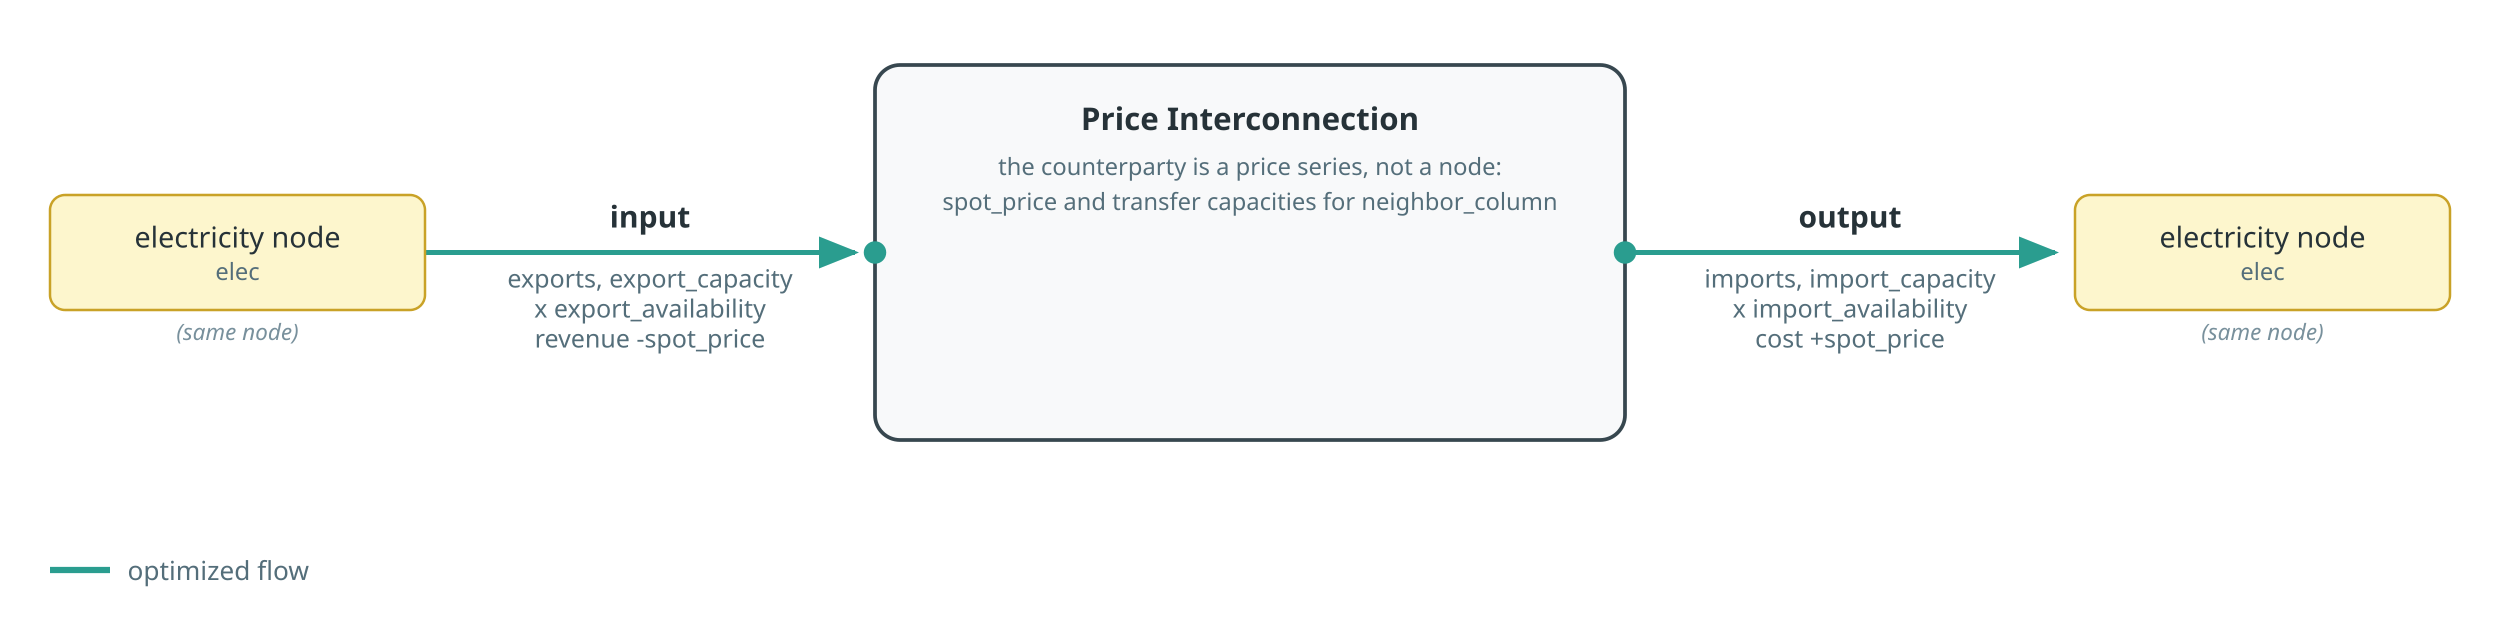
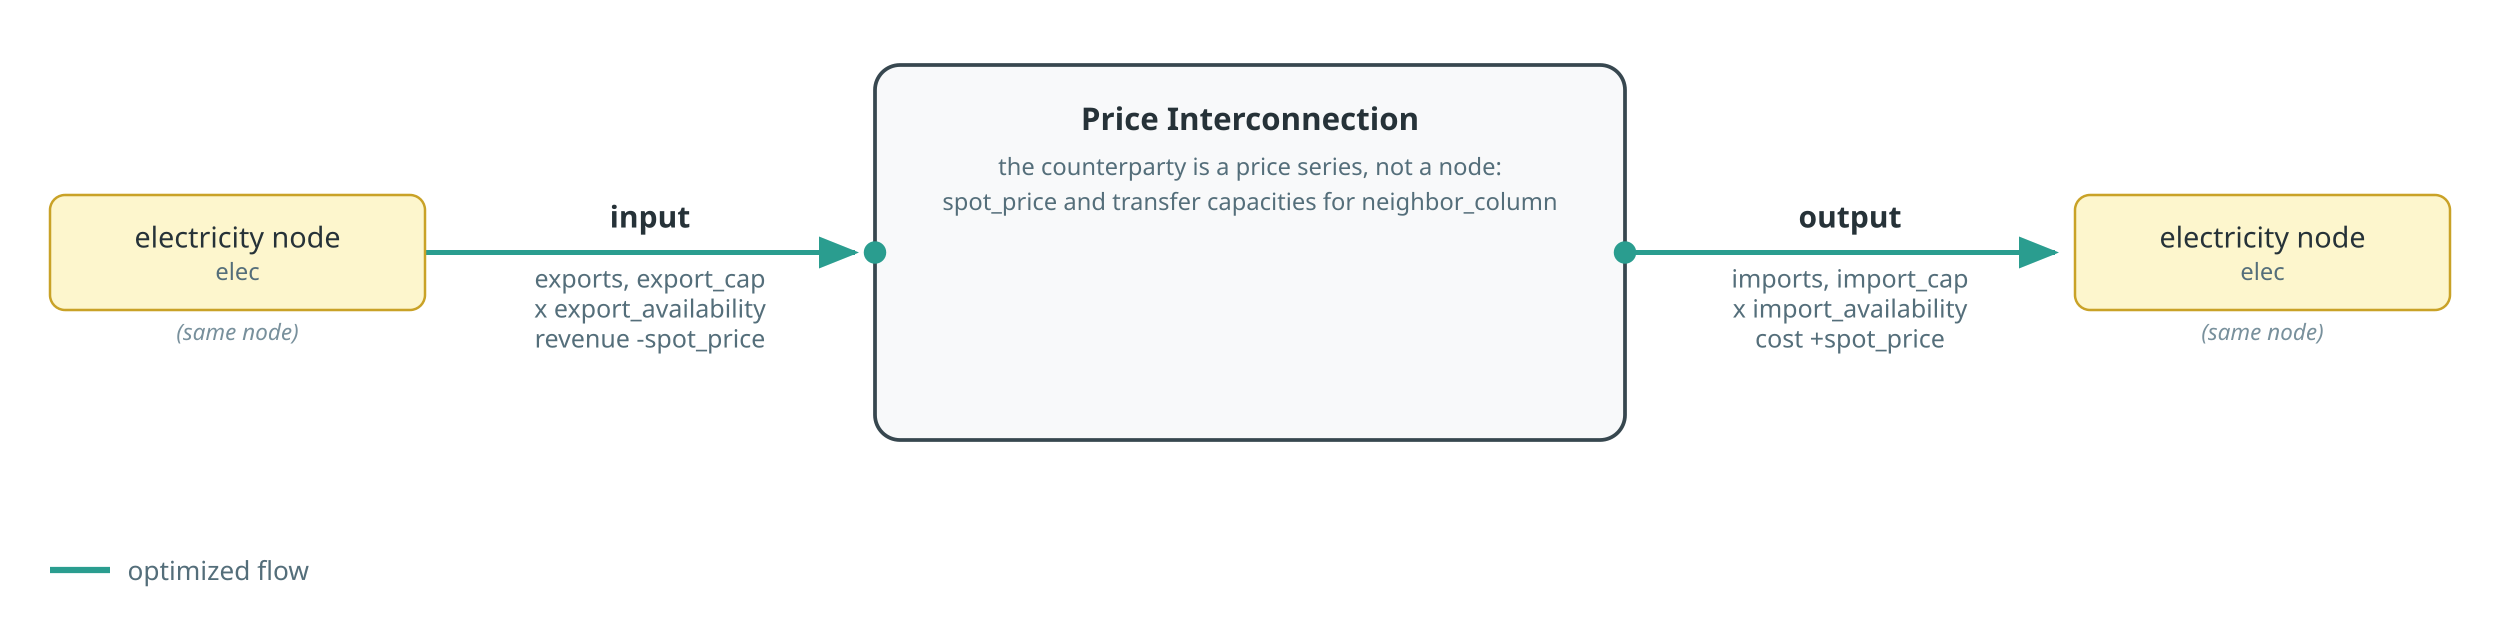
<svg xmlns="http://www.w3.org/2000/svg" width="1000" height="250" viewBox="0 0 1000 250" role="img">
  <rect width="100%" height="100%" fill="#ffffff" />
  <defs>
    <marker id="head-level" viewBox="0 0 10 8" refX="9" refY="4" markerWidth="8" markerHeight="7" orient="auto">
      <path d="M0,0 L10,4 L0,8 z" fill="#c44536" />
    </marker>
    <marker id="head-linked" viewBox="0 0 10 8" refX="9" refY="4" markerWidth="8" markerHeight="7" orient="auto">
      <path d="M0,0 L10,4 L0,8 z" fill="#e76f51" />
    </marker>
    <marker id="head-fixed" viewBox="0 0 10 8" refX="9" refY="4" markerWidth="8" markerHeight="7" orient="auto">
      <path d="M0,0 L10,4 L0,8 z" fill="#264653" />
    </marker>
    <marker id="head-free" viewBox="0 0 10 8" refX="9" refY="4" markerWidth="8" markerHeight="7" orient="auto">
      <path d="M0,0 L10,4 L0,8 z" fill="#2a9d8f" />
    </marker>
  </defs>
  <style>
    text { font-family: system-ui, sans-serif; fill: #263238; }
    .port { font-size: 12px; font-weight: 600; text-anchor: middle; }
    .note { font-size: 10px; fill: #546e7a; text-anchor: middle; }
    .noteleft { font-size: 10px; fill: #546e7a; }
    .box { font-size: 11.5px; text-anchor: middle; }
    .boxsub { font-size: 9.5px; fill: #546e7a; text-anchor: middle; }
    .chip { font-size: 9px; fill: #78909c; font-style: italic; text-anchor: middle; }
    .name { font-size: 12.5px; font-weight: 600; text-anchor: middle; }
    .legend { font-size: 10.5px; fill: #546e7a; }
</style>
  <rect x="350" y="26" width="300" height="150" rx="10" fill="#f8f9fa" stroke="#37474f" stroke-width="1.5" />
  <text class="name" x="500.0" y="52">Price Interconnection</text>
  <text class="boxsub" x="500.0" y="70">the counterparty is a price series, not a node:</text>
  <text class="boxsub" x="500.0" y="84">spot_price and transfer capacities for neighbor_column</text>
  <line x1="170" y1="101.0" x2="342" y2="101.0" stroke="#2a9d8f" stroke-width="2" stroke-dasharray="none" marker-end="url(#head-free)" />
  <circle cx="350" cy="101.0" r="4.5" fill="#2a9d8f" />
  <text class="port" x="260.0" y="91.0" fill="#2a9d8f">input</text>
-   <text class="note" x="260.0" y="115.0">exports, export_capacity</text>
+   <text class="note" x="260.0" y="115.0">exports, export_cap</text>
  <text class="note" x="260.0" y="127.0">x export_availability</text>
  <text class="note" x="260.0" y="139.0">revenue -spot_price</text>
  <rect x="20" y="78.0" width="150" height="46.0" rx="6" fill="#fdf6cd" stroke="#c9a227" stroke-width="1" stroke-dasharray="none" />
  <text class="box" x="95.0" y="99.0">electricity node</text>
  <text class="boxsub" x="95.0" y="112.0">elec</text>
  <text class="chip" x="95.0" y="136.0">(same node)</text>
  <line x1="650" y1="101.0" x2="822" y2="101.0" stroke="#2a9d8f" stroke-width="2" stroke-dasharray="none" marker-end="url(#head-free)" />
  <circle cx="650" cy="101.0" r="4.5" fill="#2a9d8f" />
  <text class="port" x="740.0" y="91.0" fill="#2a9d8f">output</text>
-   <text class="note" x="740.0" y="115.0">imports, import_capacity</text>
+   <text class="note" x="740.0" y="115.0">imports, import_cap</text>
  <text class="note" x="740.0" y="127.0">x import_availability</text>
  <text class="note" x="740.0" y="139.0">cost +spot_price</text>
  <rect x="830" y="78.0" width="150" height="46.0" rx="6" fill="#fdf6cd" stroke="#c9a227" stroke-width="1" stroke-dasharray="none" />
  <text class="box" x="905.0" y="99.0">electricity node</text>
  <text class="boxsub" x="905.0" y="112.0">elec</text>
  <text class="chip" x="905.0" y="136.0">(same node)</text>
  <line x1="20" y1="228" x2="44" y2="228" stroke="#2a9d8f" stroke-width="2.5" stroke-dasharray="none" />
  <text class="legend" x="51" y="232">optimized flow</text>
</svg>
